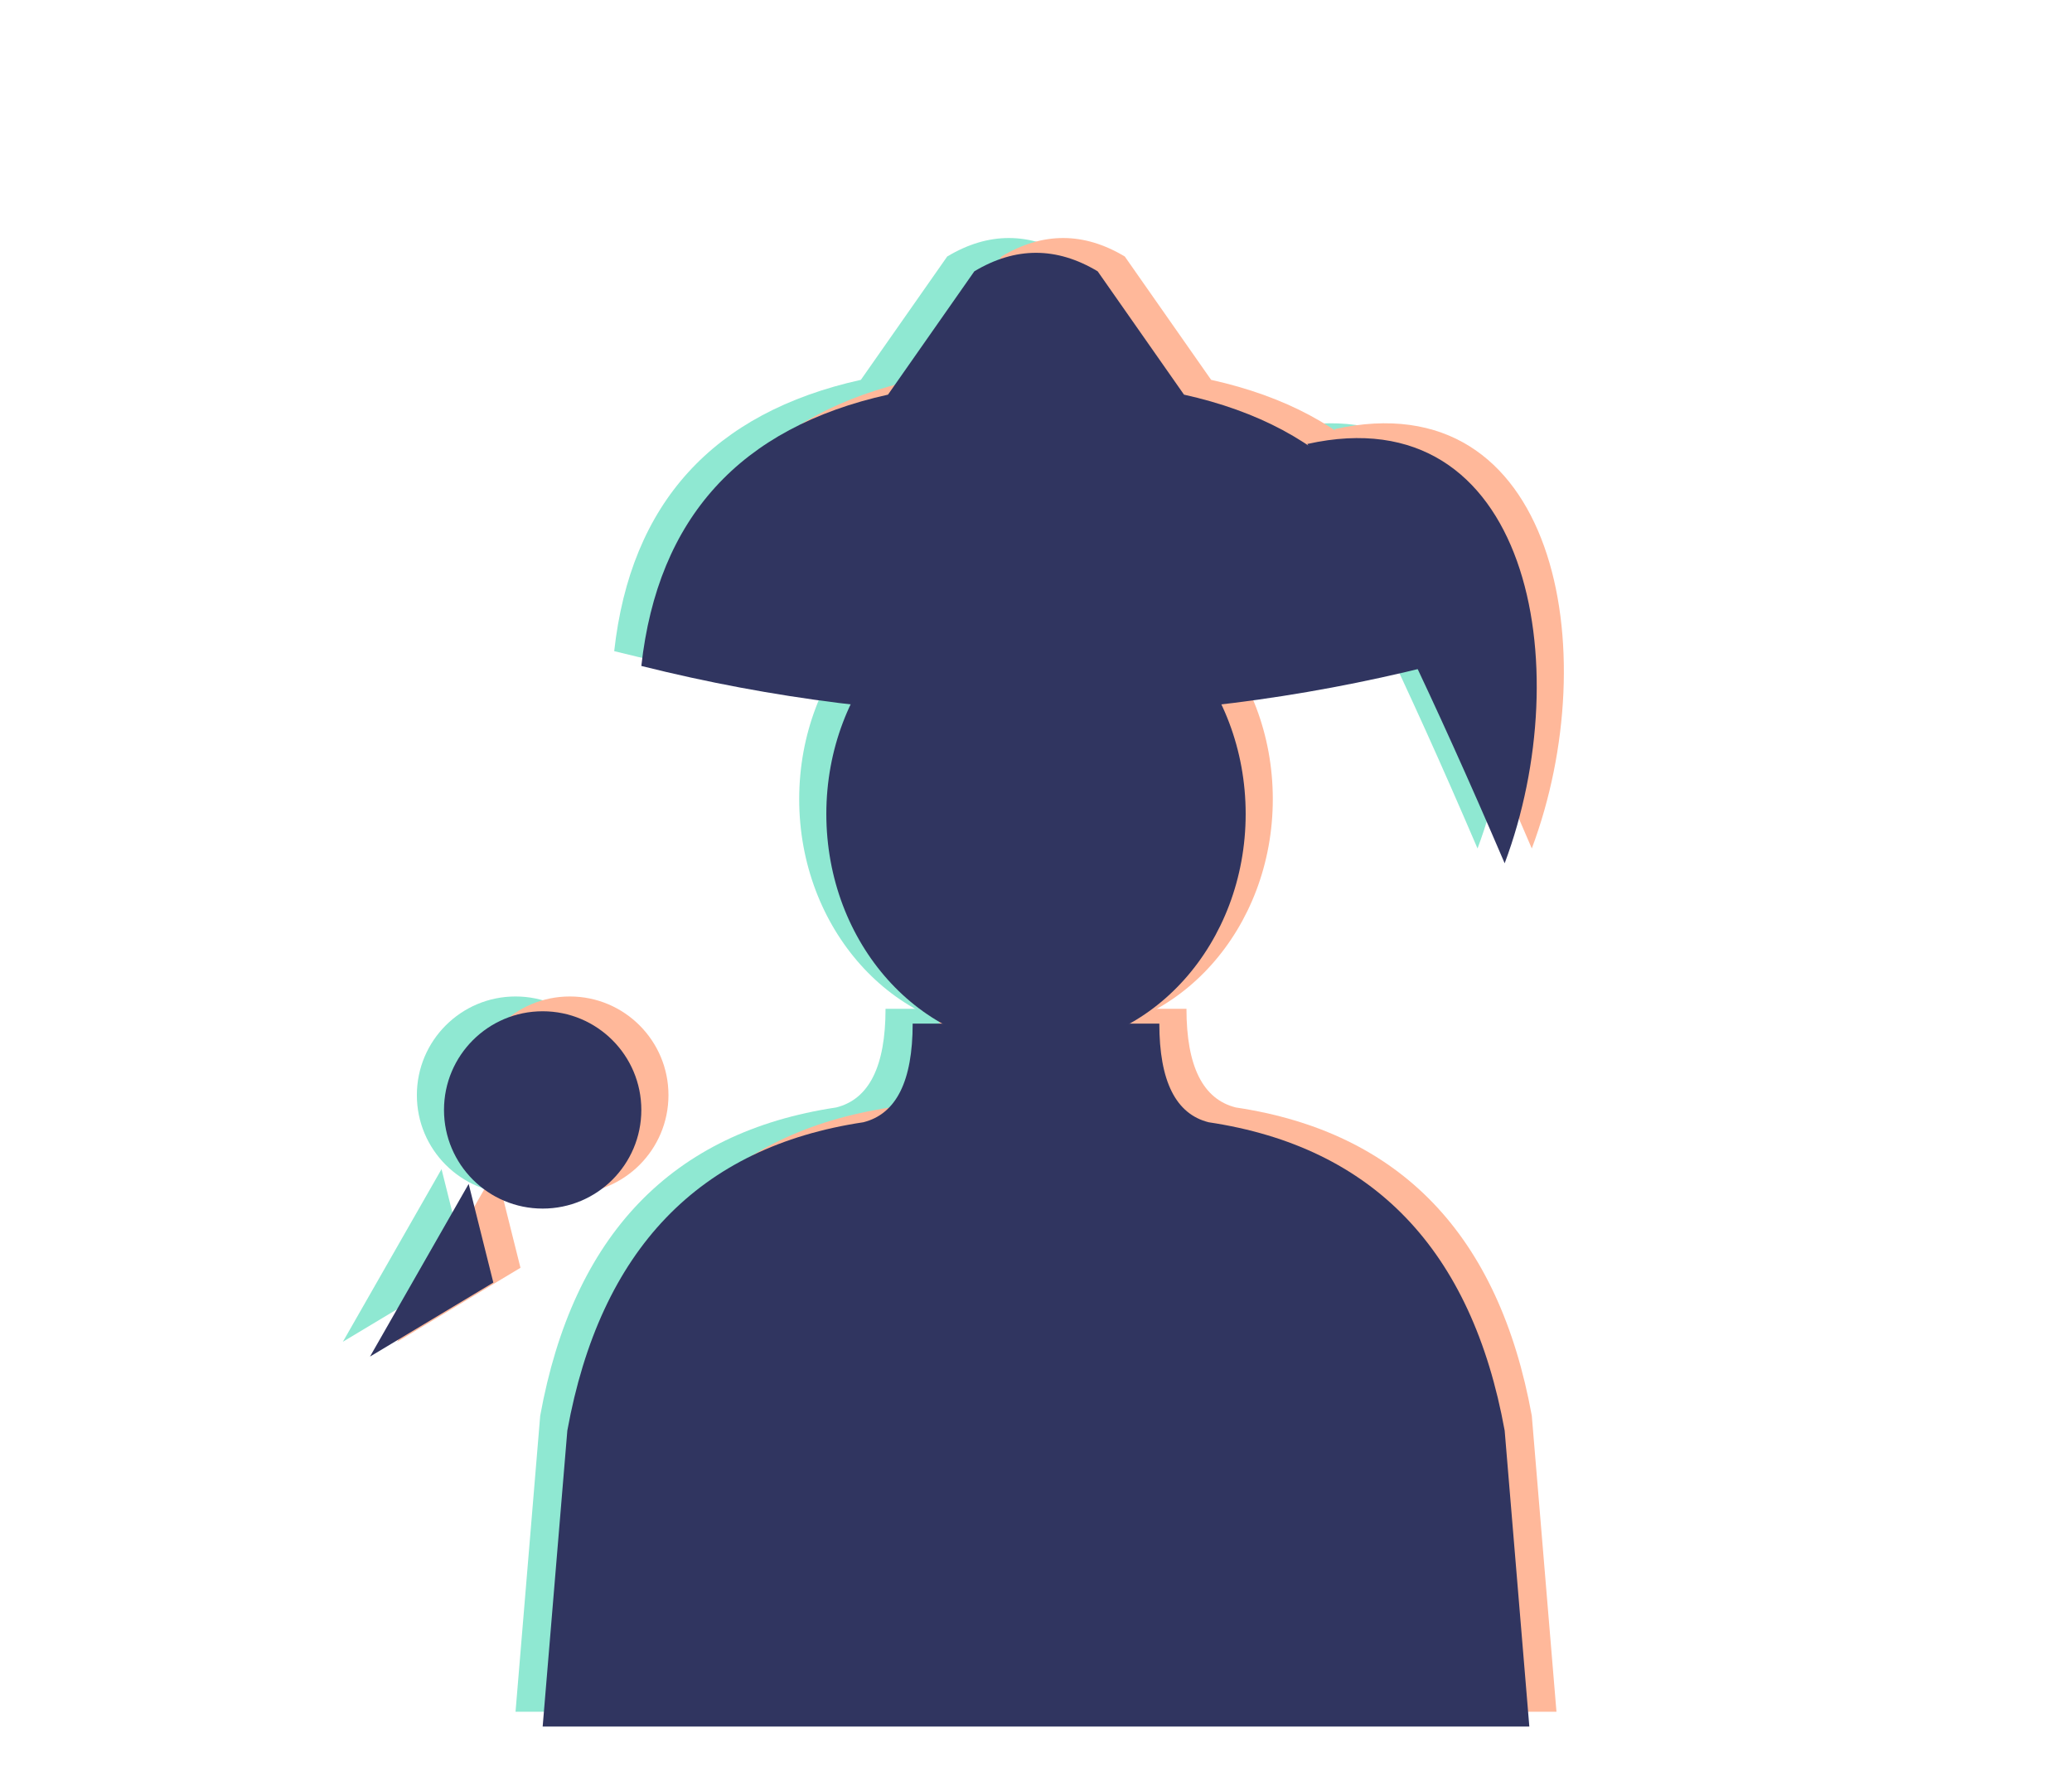
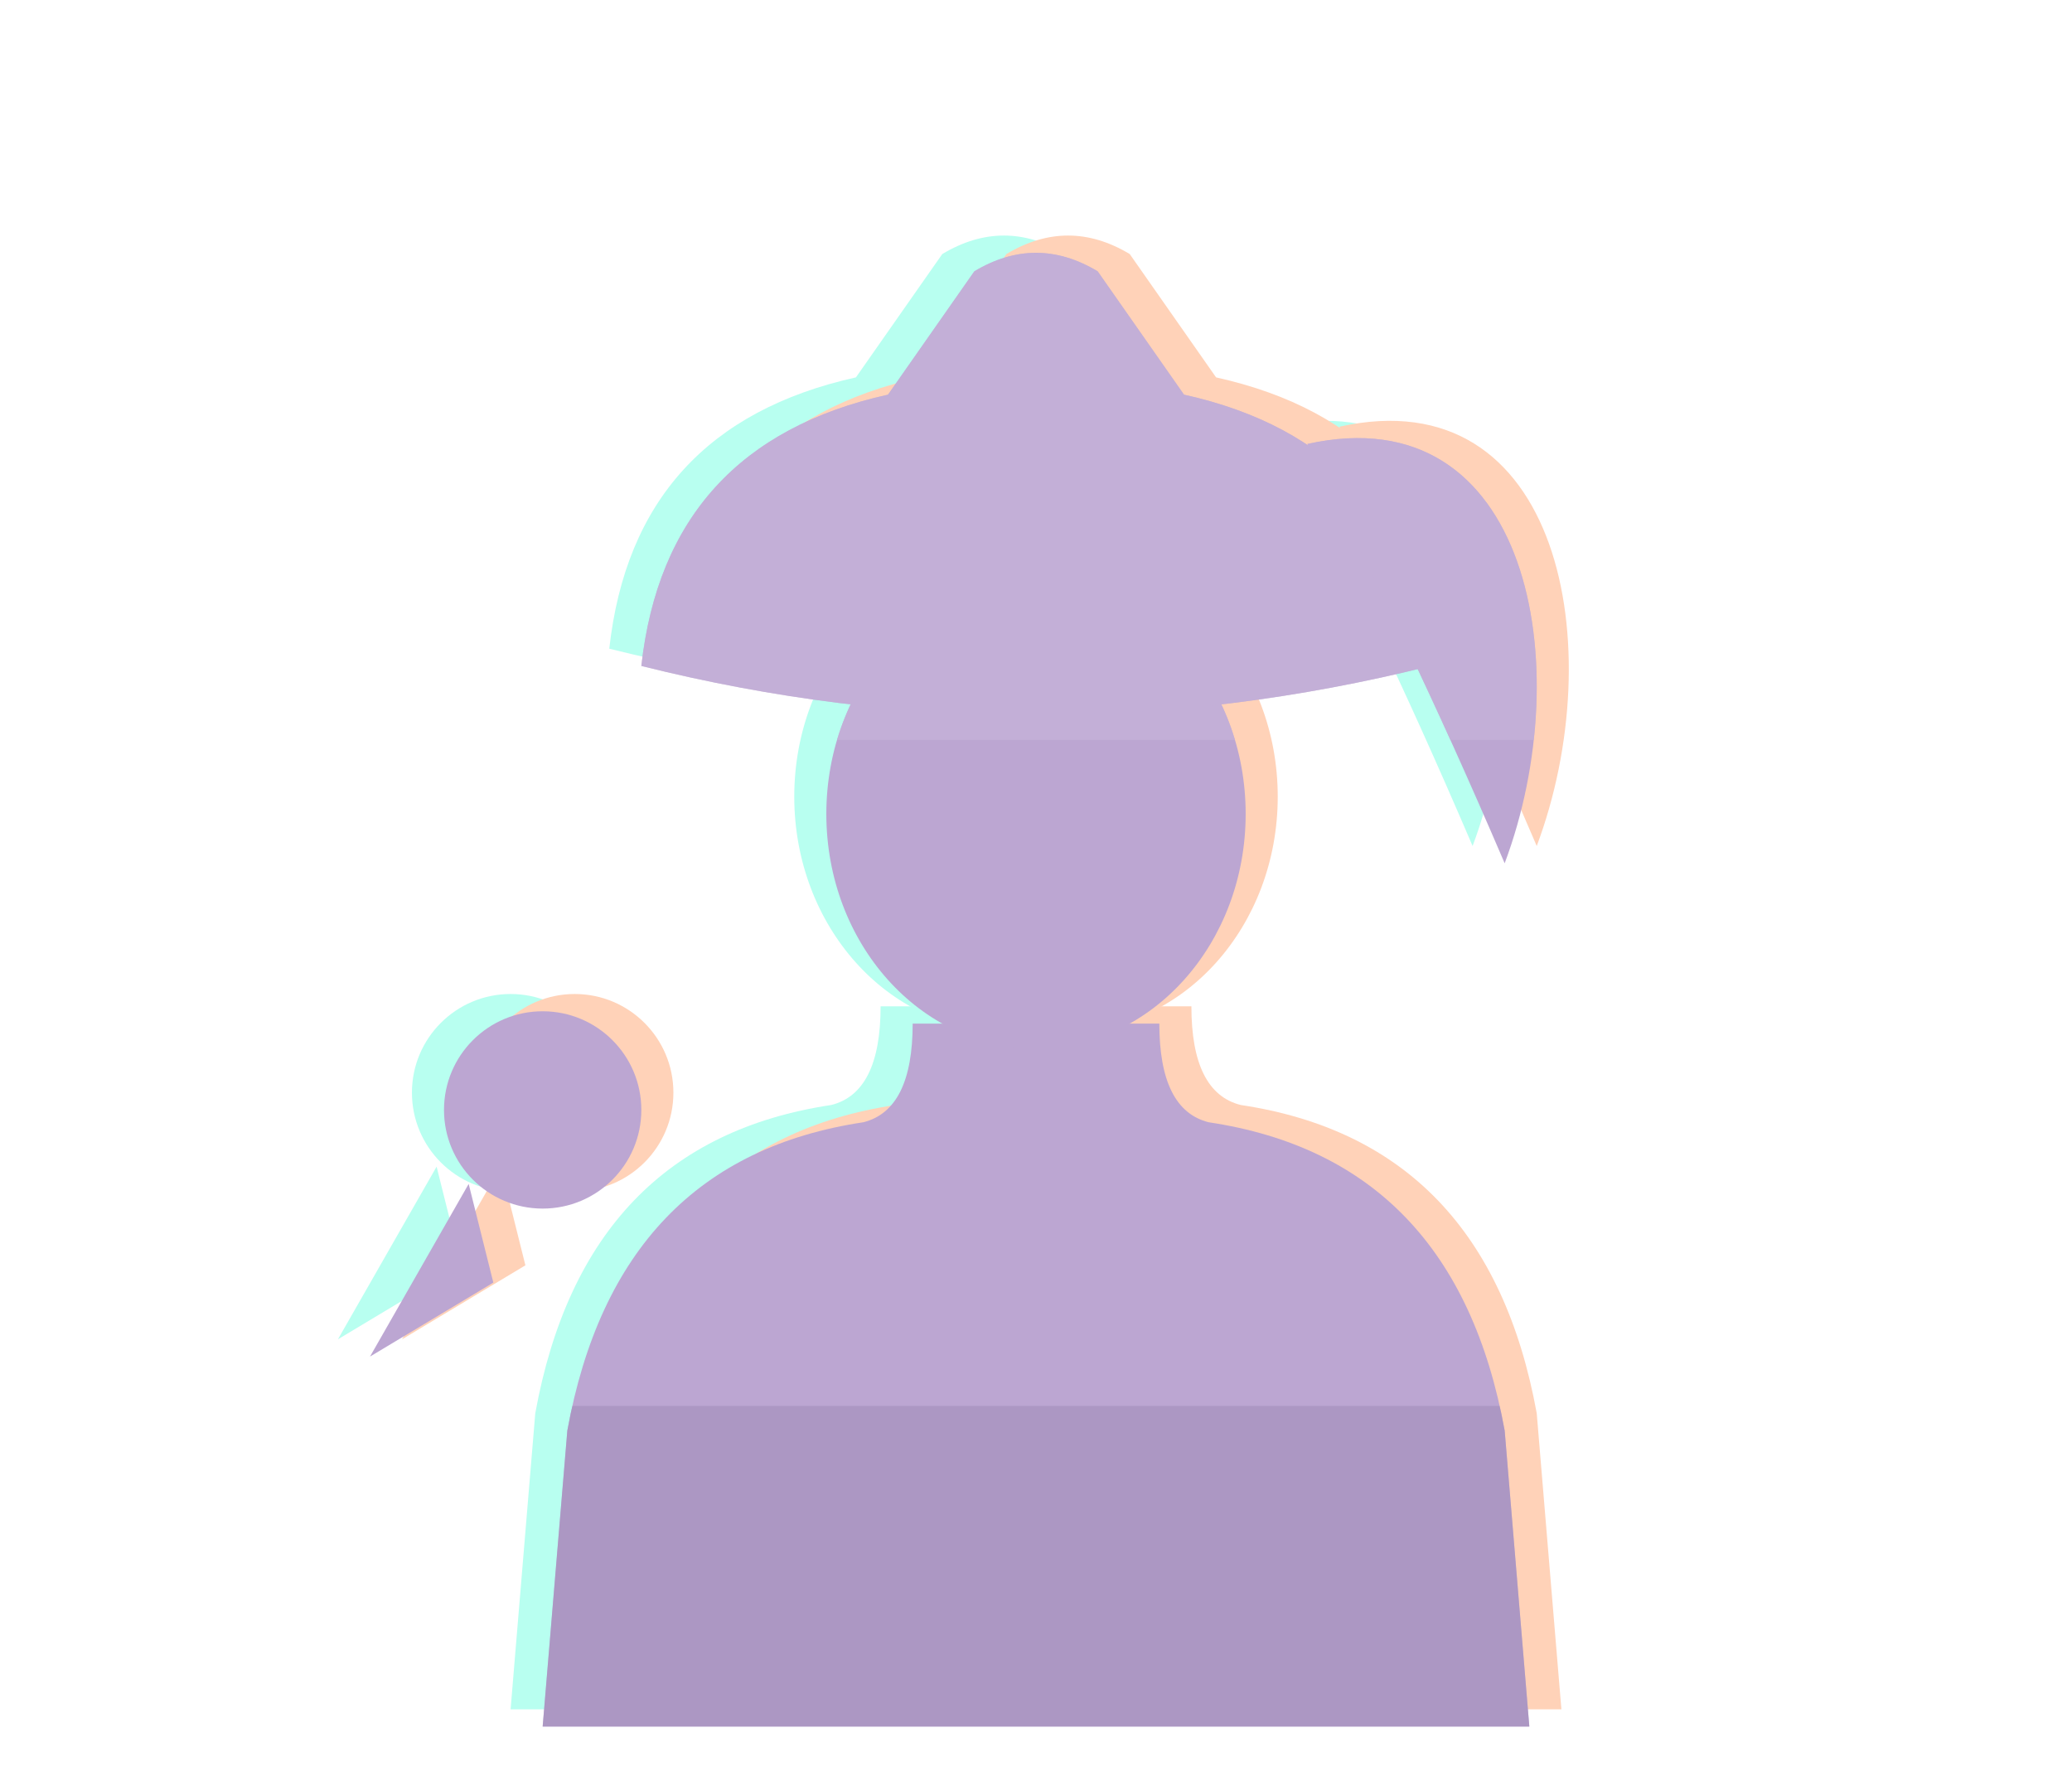
<svg xmlns="http://www.w3.org/2000/svg" width="336" height="288" viewBox="-84 -140 168 144">
-   <g transform="translate(-2.2 -1.2)">
-     <path d="M-40 0 L-38 -24 Q-34 -46 -14 -49 Q-10 -50 -10 -57 L10 -57 Q10 -50 14 -49 Q34 -46 38 -24 L40 0 Z" fill="#8fe8d2" />
-     <ellipse cx="0" cy="-74" rx="17" ry="19" fill="#8fe8d2" />
-     <path d="M-32 -86 Q-30 -104 -12 -108 L-5 -118 Q0 -121 5 -118 L12 -108 Q30 -104 32 -86 Q0 -78 -32 -86 Z" fill="#8fe8d2" />
-     <path d="M22 -104 C40 -108 44 -86 38 -70 C32 -84 28 -92 22 -104 Z" fill="#8fe8d2" />
-     <circle cx="-40" cy="-50" r="8" fill="#8fe8d2" />
-     <path d="M-46 -44 L-54 -30 L-44 -36 Z" fill="#8fe8d2" />
+   <defs>
+     <clipPath id="topband">
+       <rect x="-90" y="-150" width="180" height="70" />
+     </clipPath>
+     <clipPath id="lowband">
+       <rect x="-90" y="-26" width="180" height="40" />
+     </clipPath>
+   </defs>
+   <g transform="translate(-2.6 -1.4)">
+     <path d="M-40 0 L-38 -24 Q-34 -46 -14 -49 Q-10 -50 -10 -57 L10 -57 Q10 -50 14 -49 Q34 -46 38 -24 L40 0 Z" fill="#b8fff0" />
+     <ellipse cx="0" cy="-74" rx="17" ry="19" fill="#b8fff0" />
+     <path d="M-32 -86 Q-30 -104 -12 -108 L-5 -118 Q0 -121 5 -118 L12 -108 Q30 -104 32 -86 Q0 -78 -32 -86 Z" fill="#b8fff0" />
+     <path d="M22 -104 C40 -108 44 -86 38 -70 C32 -84 28 -92 22 -104 Z" fill="#b8fff0" />
+     <circle cx="-40" cy="-50" r="8" fill="#b8fff0" />
+     <path d="M-46 -44 L-54 -30 L-44 -36 Z" fill="#b8fff0" />
  </g>
-   <g transform="translate(2.2 -1.2)">
-     <path d="M-40 0 L-38 -24 Q-34 -46 -14 -49 Q-10 -50 -10 -57 L10 -57 Q10 -50 14 -49 Q34 -46 38 -24 L40 0 Z" fill="#ffb89a" />
-     <ellipse cx="0" cy="-74" rx="17" ry="19" fill="#ffb89a" />
-     <path d="M-32 -86 Q-30 -104 -12 -108 L-5 -118 Q0 -121 5 -118 L12 -108 Q30 -104 32 -86 Q0 -78 -32 -86 Z" fill="#ffb89a" />
-     <path d="M22 -104 C40 -108 44 -86 38 -70 C32 -84 28 -92 22 -104 Z" fill="#ffb89a" />
-     <circle cx="-40" cy="-50" r="8" fill="#ffb89a" />
-     <path d="M-46 -44 L-54 -30 L-44 -36 Z" fill="#ffb89a" />
+   <g transform="translate(2.6 -1.4)">
+     <path d="M-40 0 L-38 -24 Q-34 -46 -14 -49 Q-10 -50 -10 -57 L10 -57 Q10 -50 14 -49 Q34 -46 38 -24 L40 0 Z" fill="#ffd2b8" />
+     <ellipse cx="0" cy="-74" rx="17" ry="19" fill="#ffd2b8" />
+     <path d="M-32 -86 Q-30 -104 -12 -108 L-5 -118 Q0 -121 5 -118 L12 -108 Q30 -104 32 -86 Q0 -78 -32 -86 Z" fill="#ffd2b8" />
+     <path d="M22 -104 C40 -108 44 -86 38 -70 C32 -84 28 -92 22 -104 Z" fill="#ffd2b8" />
+     <circle cx="-40" cy="-50" r="8" fill="#ffd2b8" />
+     <path d="M-46 -44 L-54 -30 L-44 -36 Z" fill="#ffd2b8" />
  </g>
  <g transform="translate(0 0)">
-     <path d="M-40 0 L-38 -24 Q-34 -46 -14 -49 Q-10 -50 -10 -57 L10 -57 Q10 -50 14 -49 Q34 -46 38 -24 L40 0 Z" fill="#303560" />
-     <ellipse cx="0" cy="-74" rx="17" ry="19" fill="#303560" />
-     <path d="M-32 -86 Q-30 -104 -12 -108 L-5 -118 Q0 -121 5 -118 L12 -108 Q30 -104 32 -86 Q0 -78 -32 -86 Z" fill="#303560" />
-     <path d="M22 -104 C40 -108 44 -86 38 -70 C32 -84 28 -92 22 -104 Z" fill="#303560" />
-     <circle cx="-40" cy="-50" r="8" fill="#303560" />
-     <path d="M-46 -44 L-54 -30 L-44 -36 Z" fill="#303560" />
+     <path d="M-40 0 L-38 -24 Q-34 -46 -14 -49 Q-10 -50 -10 -57 L10 -57 Q10 -50 14 -49 Q34 -46 38 -24 L40 0 Z" fill="#bca6d2" />
+     <ellipse cx="0" cy="-74" rx="17" ry="19" fill="#bca6d2" />
+     <path d="M-32 -86 Q-30 -104 -12 -108 L-5 -118 Q0 -121 5 -118 L12 -108 Q30 -104 32 -86 Q0 -78 -32 -86 Z" fill="#bca6d2" />
+     <path d="M22 -104 C40 -108 44 -86 38 -70 C32 -84 28 -92 22 -104 Z" fill="#bca6d2" />
+     <circle cx="-40" cy="-50" r="8" fill="#bca6d2" />
+     <path d="M-46 -44 L-54 -30 L-44 -36 Z" fill="#bca6d2" />
+   </g>
+   <g opacity="0.55" clip-path="url(#topband)" transform="translate(0 0)">
+     <path d="M-40 0 L-38 -24 Q-34 -46 -14 -49 Q-10 -50 -10 -57 L10 -57 Q10 -50 14 -49 Q34 -46 38 -24 L40 0 Z" fill="#c8b6da" />
+     <ellipse cx="0" cy="-74" rx="17" ry="19" fill="#c8b6da" />
+     <path d="M-32 -86 Q-30 -104 -12 -108 L-5 -118 Q0 -121 5 -118 L12 -108 Q30 -104 32 -86 Q0 -78 -32 -86 Z" fill="#c8b6da" />
+     <path d="M22 -104 C40 -108 44 -86 38 -70 C32 -84 28 -92 22 -104 Z" fill="#c8b6da" />
+     <circle cx="-40" cy="-50" r="8" fill="#c8b6da" />
+     <path d="M-46 -44 L-54 -30 L-44 -36 Z" fill="#c8b6da" />
+   </g>
+   <g opacity="0.6" clip-path="url(#lowband)" transform="translate(0 0)">
+     <path d="M-40 0 L-38 -24 Q-34 -46 -14 -49 Q-10 -50 -10 -57 L10 -57 Q10 -50 14 -49 Q34 -46 38 -24 L40 0 Z" fill="#a18db9" />
+     <ellipse cx="0" cy="-74" rx="17" ry="19" fill="#a18db9" />
+     <path d="M-32 -86 Q-30 -104 -12 -108 L-5 -118 Q0 -121 5 -118 L12 -108 Q30 -104 32 -86 Q0 -78 -32 -86 Z" fill="#a18db9" />
+     <path d="M22 -104 C40 -108 44 -86 38 -70 C32 -84 28 -92 22 -104 Z" fill="#a18db9" />
+     <circle cx="-40" cy="-50" r="8" fill="#a18db9" />
+     <path d="M-46 -44 L-54 -30 L-44 -36 Z" fill="#a18db9" />
  </g>
</svg>
